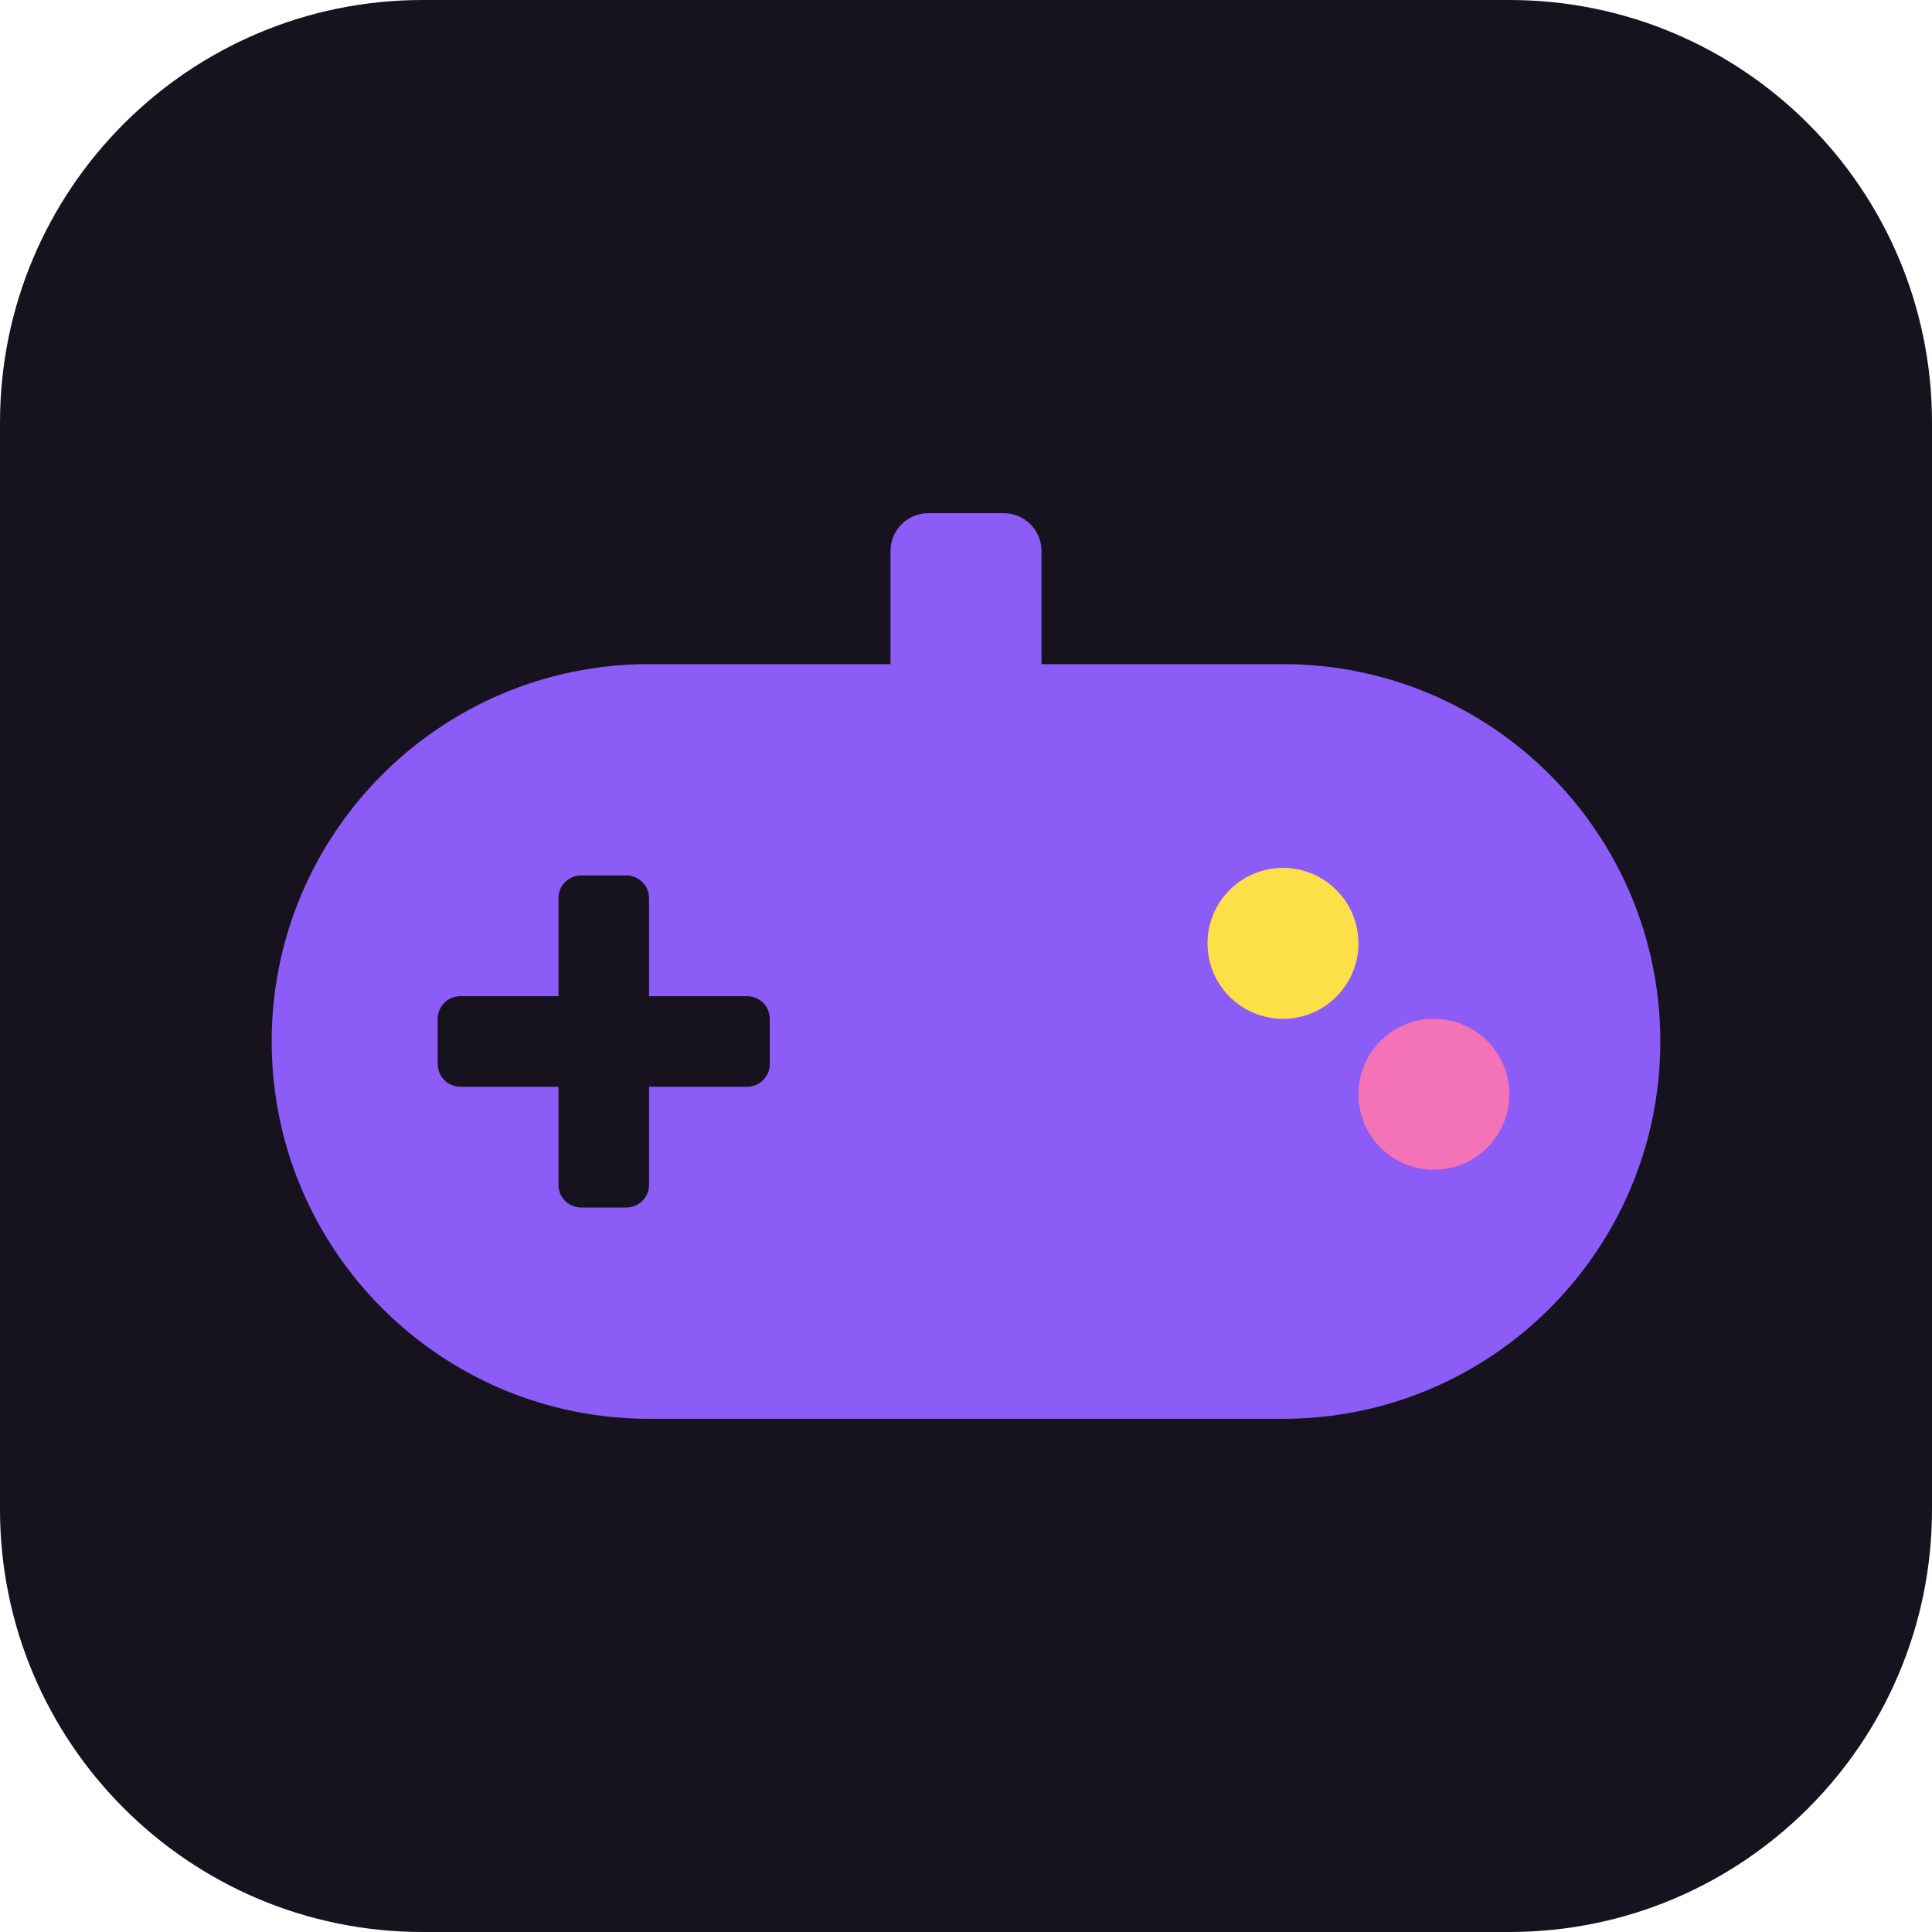
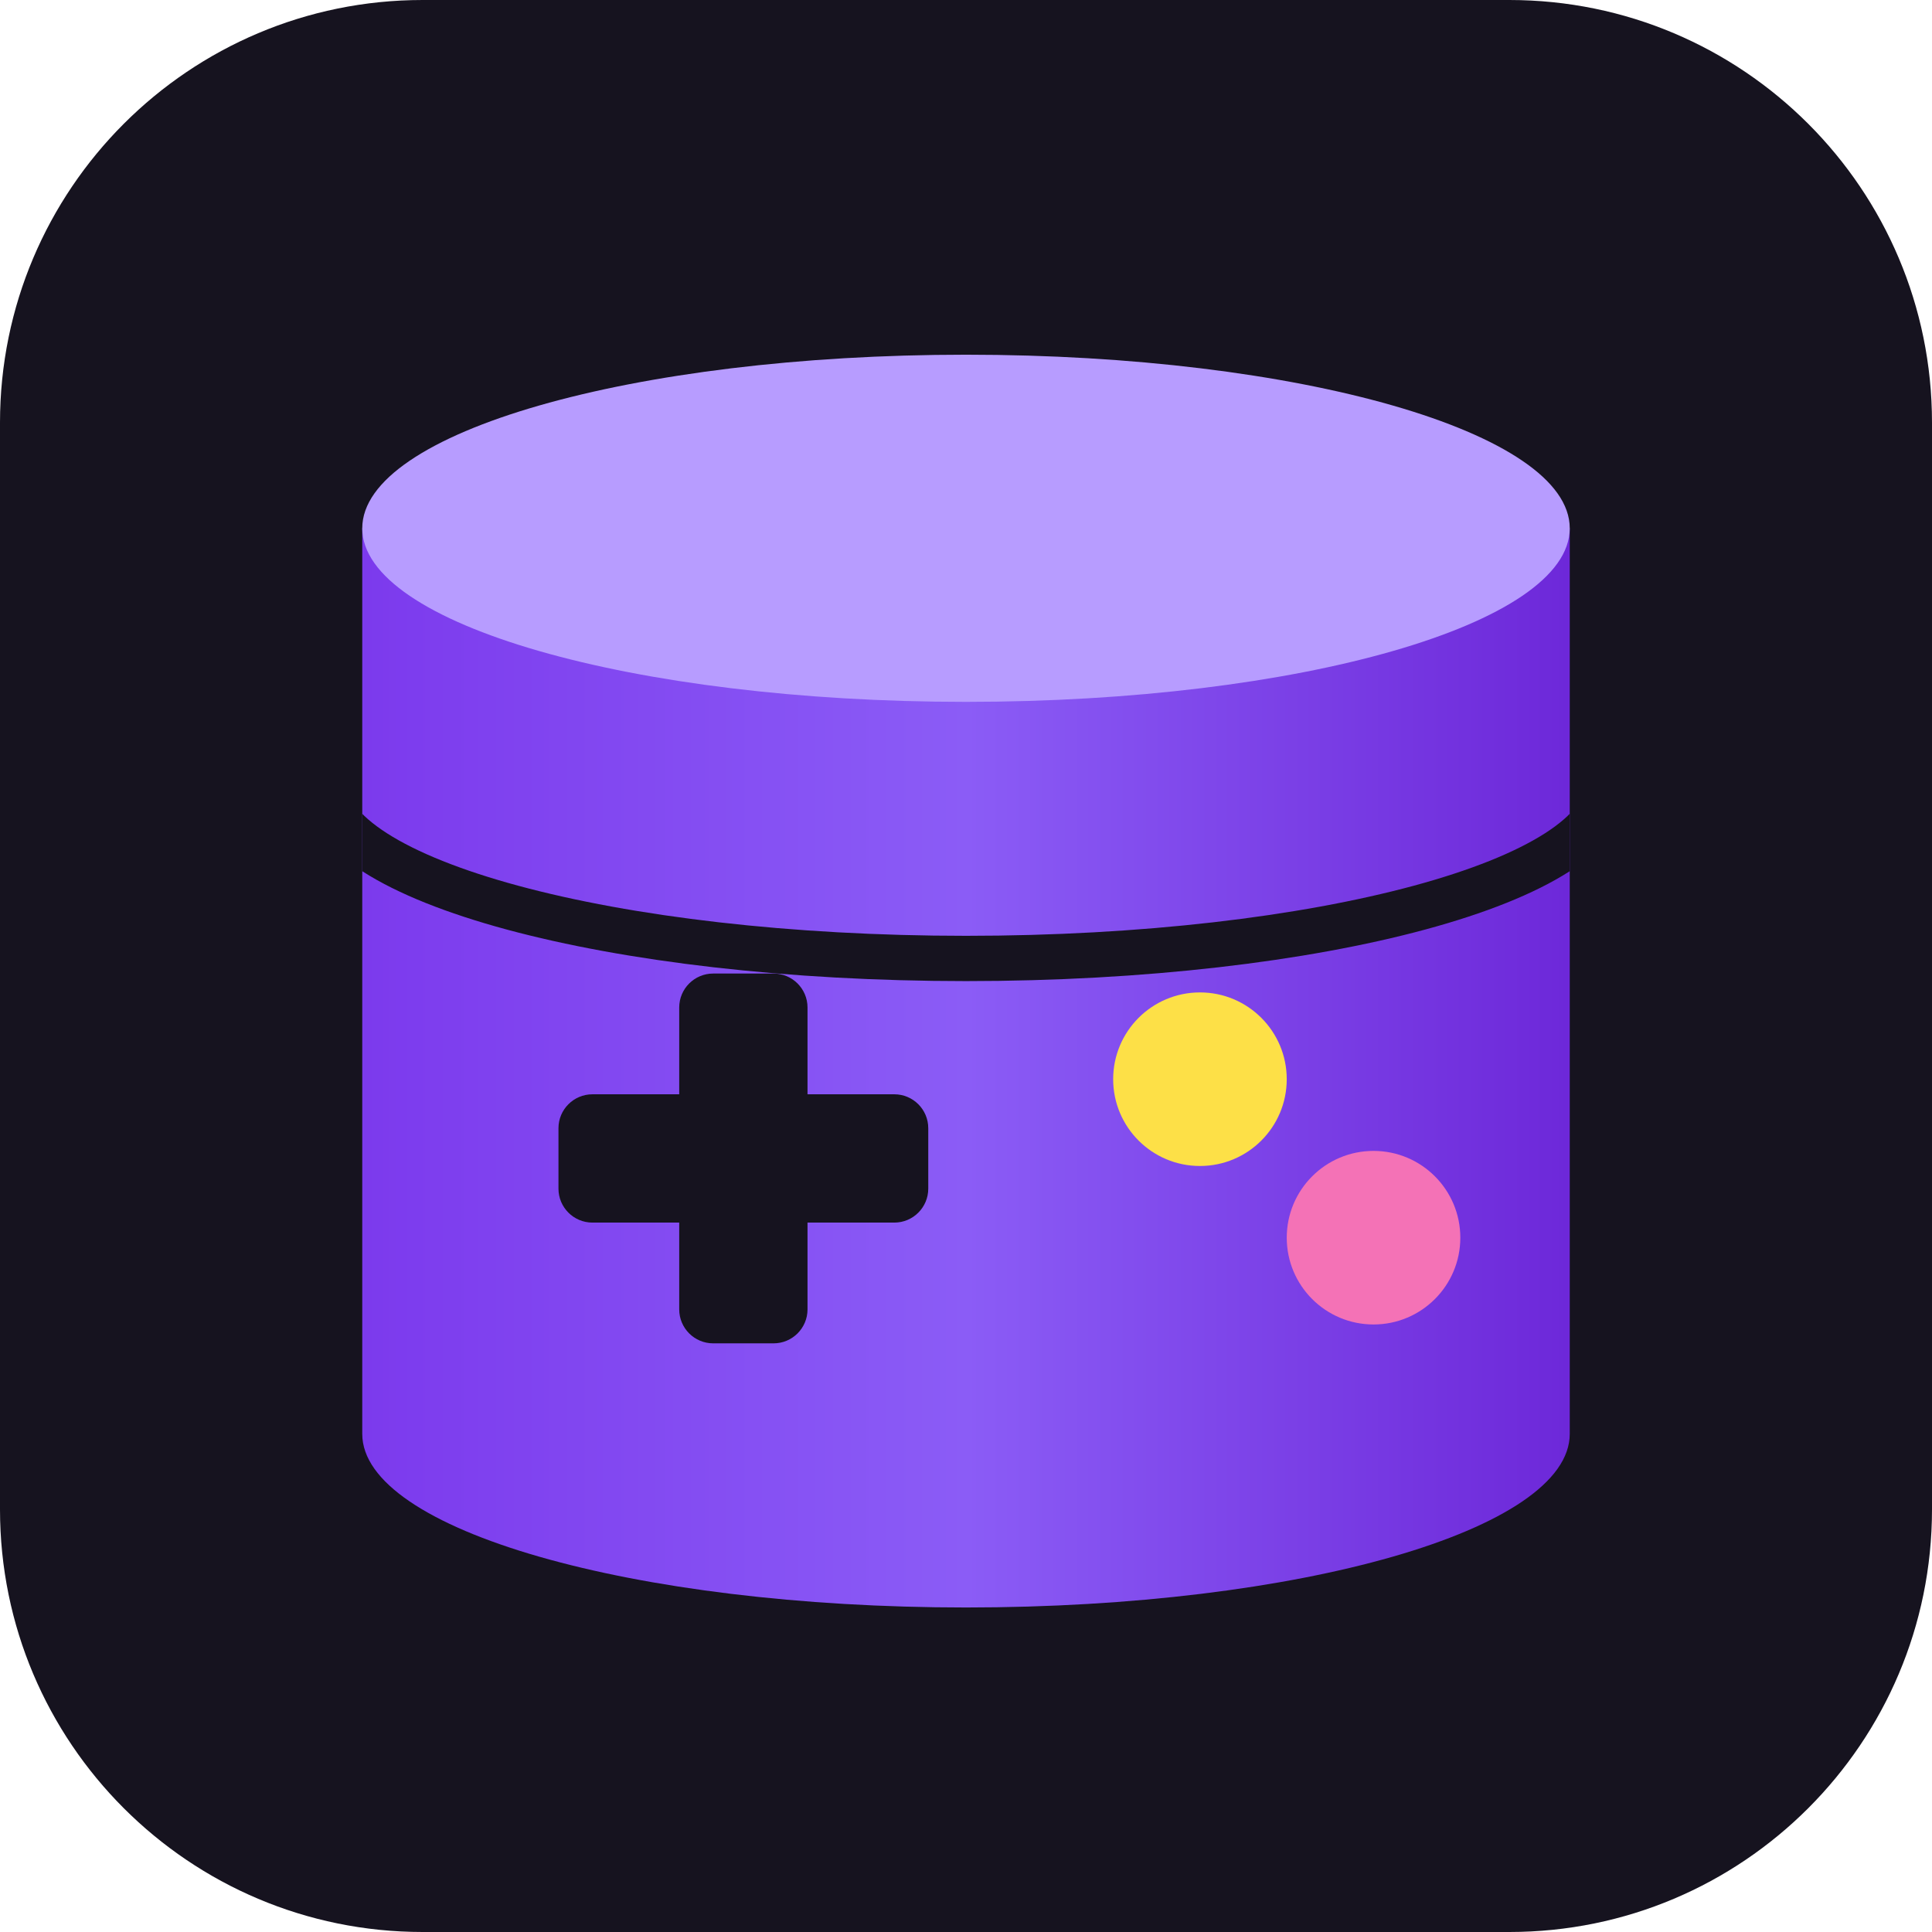
<svg xmlns="http://www.w3.org/2000/svg" viewBox="0 0 512 512">
+   <defs>
+     <linearGradient id="k" x1="0" x2="1">
+       <stop offset="0" stop-color="#7c3aed" />
+       <stop offset="0.5" stop-color="#8b5cf6" />
+       <stop offset="1" stop-color="#6d28d9" />
+     </linearGradient>
+     <clipPath id="z">
+       <path d="M96 140 V380 A160 46 0 0 0 416 380 V140 Z" />
+     </clipPath>
+   </defs>
  <rect width="512" height="512" rx="112" fill="#16131f" />
-   <rect x="72" y="176" width="368" height="200" rx="100" fill="#8b5cf6" />
-   <rect x="148" y="232" width="24" height="88" rx="6" fill="#16131f" />
-   <rect x="116" y="264" width="88" height="24" rx="6" fill="#16131f" />
-   <circle cx="340" cy="250" r="20" fill="#fde047" />
-   <circle cx="380" cy="290" r="20" fill="#f472b6" />
-   <rect x="236" y="136" width="40" height="56" rx="10" fill="#8b5cf6" />
+   <path d="M96 140 V380 A160 46 0 0 0 416 380 V140 Z" fill="url(#k)" />
+   <path d="M86 208 A170 46 0 0 0 426 208" fill="none" stroke="#16131f" stroke-width="12" clip-path="url(#z)" />
+   <ellipse cx="256" cy="140" rx="160" ry="46" fill="#b79cff" />
+   <rect x="180" y="258" width="34" height="98" rx="9" fill="#16131f" />
+   <rect x="148" y="290" width="98" height="34" rx="9" fill="#16131f" />
+   <circle cx="318" cy="286" r="23" fill="#fde047" />
+   <circle cx="364" cy="328" r="23" fill="#f472b6" />
</svg>
